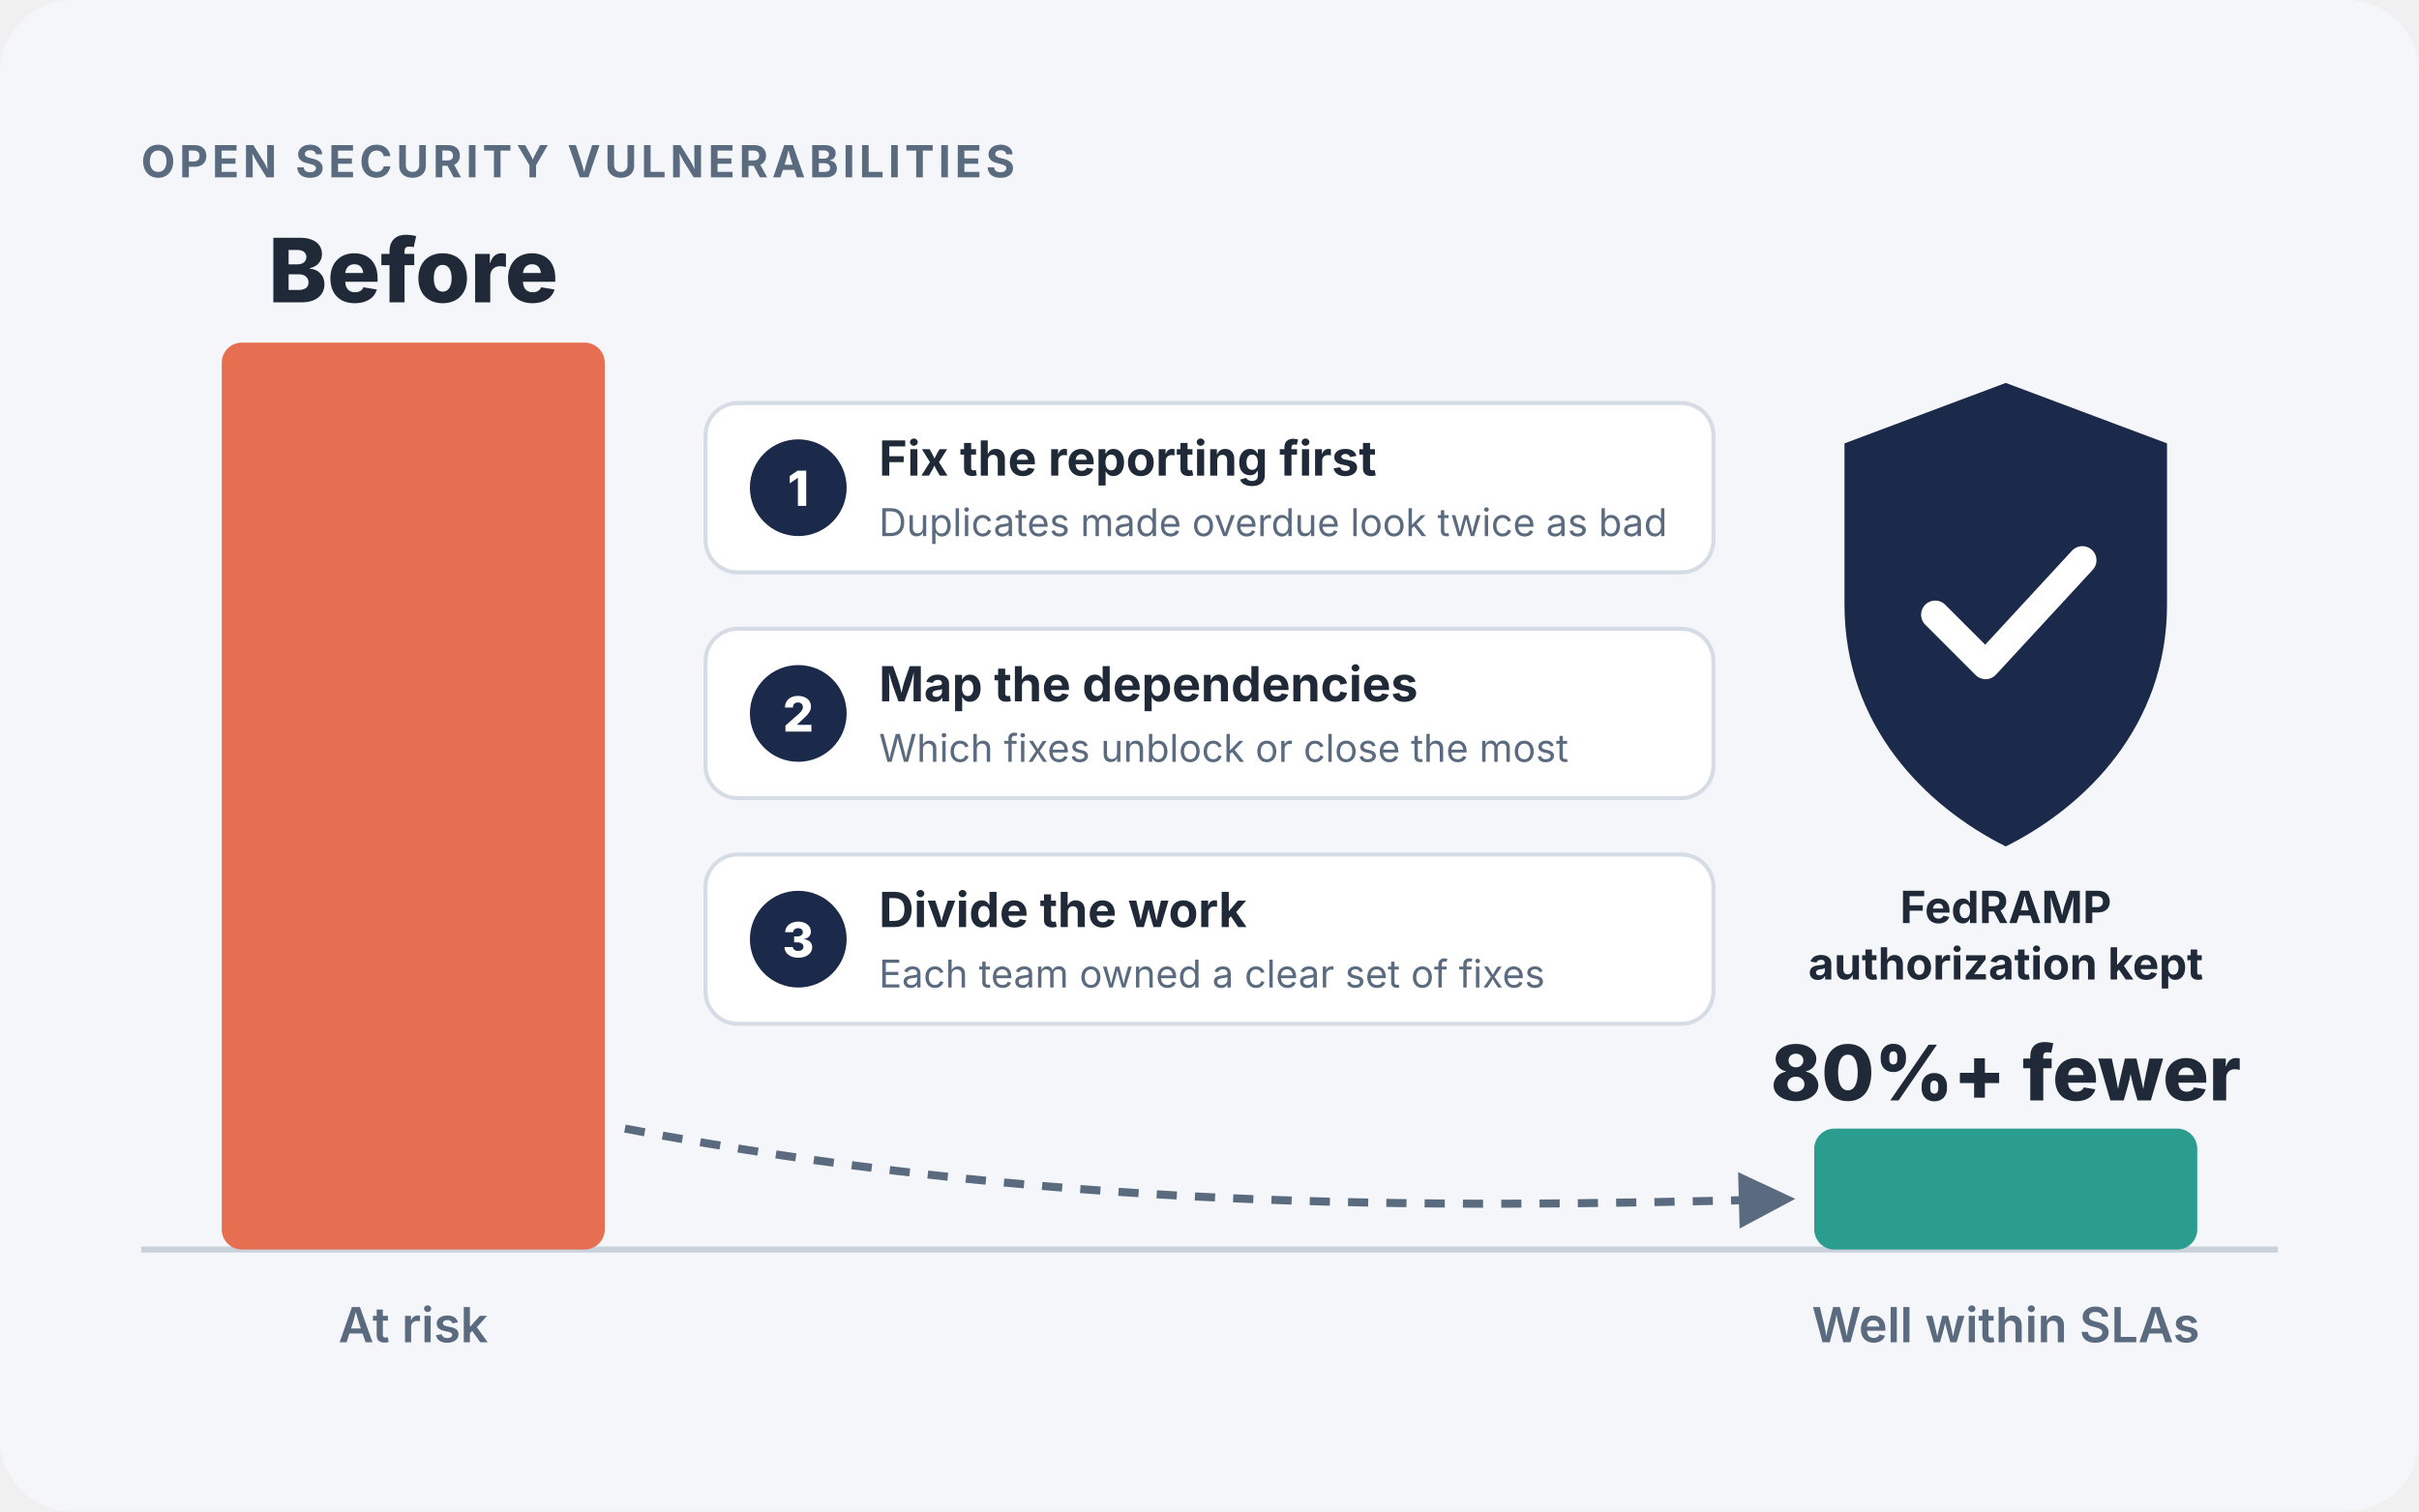
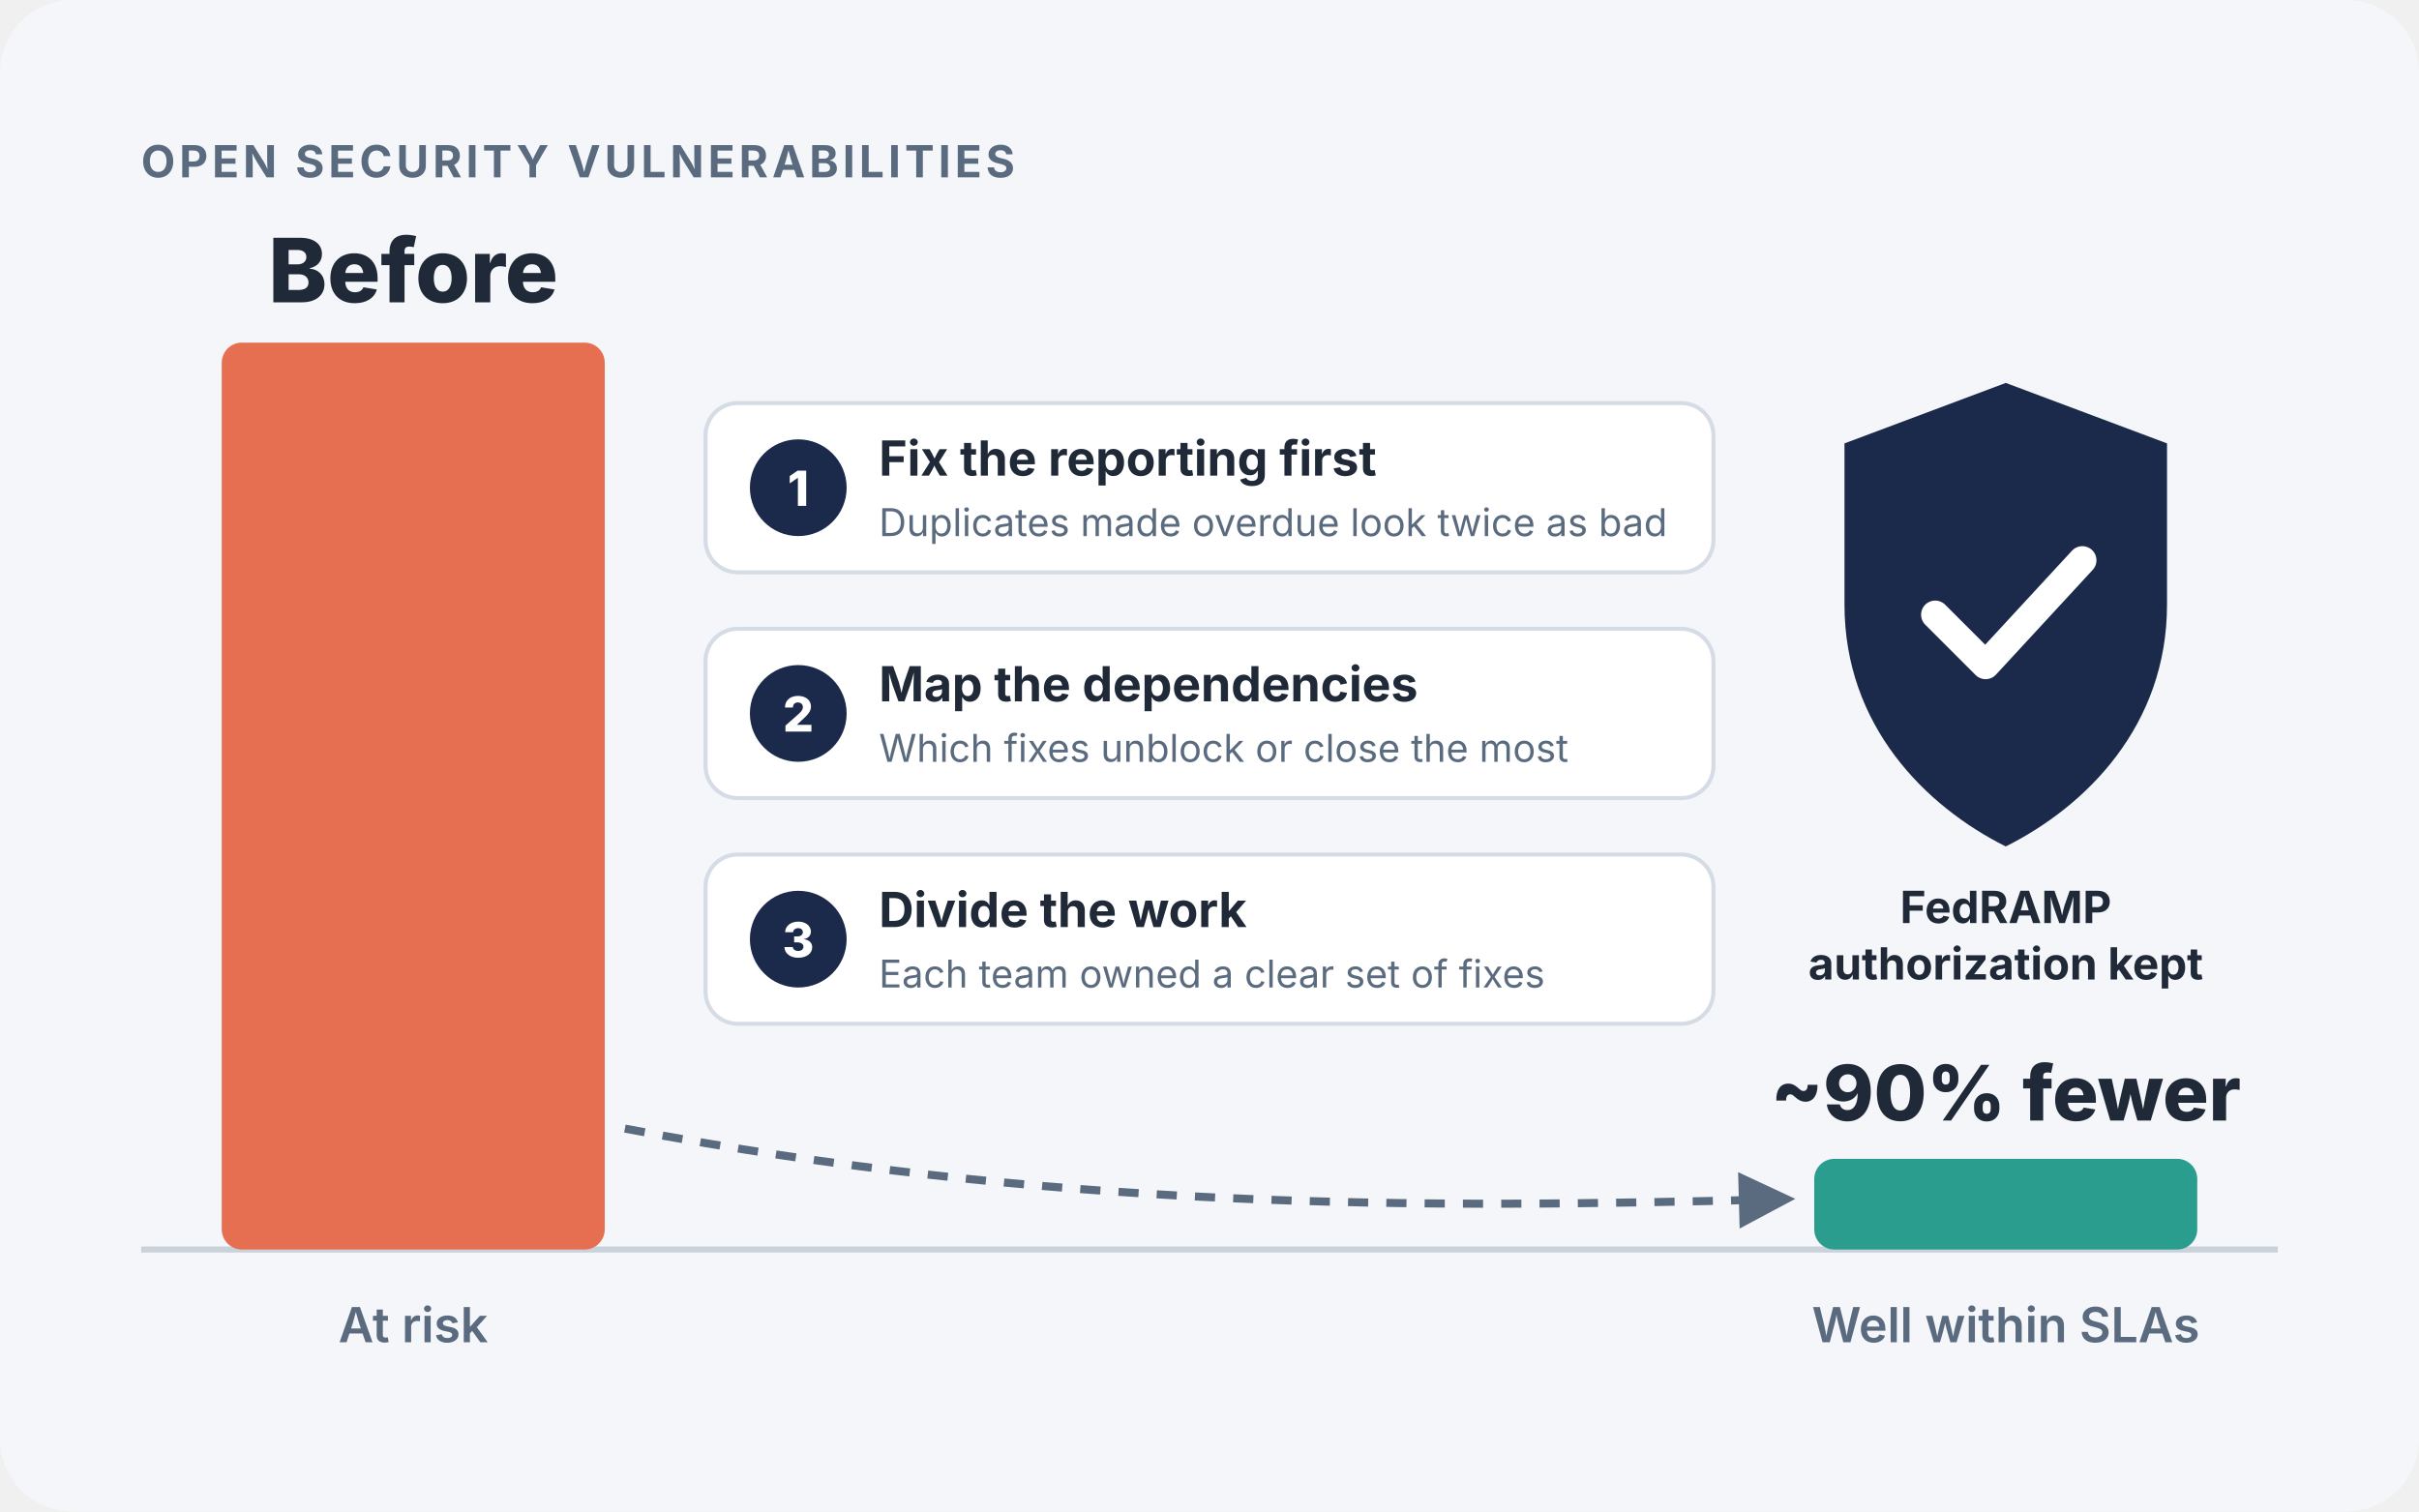
<svg xmlns="http://www.w3.org/2000/svg" viewBox="0 0 1200 750" width="1200" height="750" role="img" aria-labelledby="t d">
  <defs>
    <marker id="ah" viewBox="0 0 10 10" refX="8" refY="5" markerWidth="7" markerHeight="7" orient="auto">
      <path d="M0 0 L10 5 L0 10 z" fill="#5B6B7F" />
    </marker>
  </defs>
  <rect x="0" y="0" width="1200" height="750" rx="36" fill="#F4F6F9" />
  <text x="70" y="88" font-family="Inter, Helvetica, Arial, sans-serif" font-size="22" font-weight="700" letter-spacing="2" fill="#5B6B7F">OPEN SECURITY VULNERABILITIES</text>
  <line x1="70" y1="620" x2="1130" y2="620" stroke="#C9D1DB" stroke-width="3" />
  <rect x="110" y="170" width="190" height="450" rx="10" fill="#E76F51" />
  <text x="205" y="150" text-anchor="middle" font-family="Inter, Helvetica, Arial, sans-serif" font-size="44" font-weight="800" fill="#1F2937">Before</text>
  <text x="205" y="666" text-anchor="middle" font-family="Inter, Helvetica, Arial, sans-serif" font-size="24" font-weight="600" fill="#5B6B7F">At risk</text>
-   <rect x="900" y="560" width="190" height="60" rx="10" fill="#2A9D8F" />
-   <text x="995" y="546" text-anchor="middle" font-family="Inter, Helvetica, Arial, sans-serif" font-size="38" font-weight="800" fill="#1F2937">80%+ fewer</text>
+   <rect x="900" y="575" width="190" height="45" rx="10" fill="#2A9D8F" />
+   <text x="995" y="556" text-anchor="middle" font-family="Inter, Helvetica, Arial, sans-serif" font-size="38" font-weight="800" fill="#1F2937">~90% fewer</text>
  <text x="995" y="666" text-anchor="middle" font-family="Inter, Helvetica, Arial, sans-serif" font-size="24" font-weight="600" fill="#5B6B7F">Well within SLAs</text>
  <g font-family="Inter, Helvetica, Arial, sans-serif">
    <rect x="350" y="200" width="500" height="84" rx="16" fill="#FFFFFF" stroke="#D5DCE5" stroke-width="2" />
    <circle cx="396" cy="242" r="24" fill="#1B2A4A" />
    <text x="396" y="251" text-anchor="middle" font-size="24" font-weight="800" fill="#FFFFFF">1</text>
    <text x="436" y="236" font-size="24" font-weight="700" fill="#1F2937">Fix the reporting first</text>
    <text x="436" y="266" font-size="19" fill="#5B6B7F">Duplicates made overdue look twice as bad</text>
    <rect x="350" y="312" width="500" height="84" rx="16" fill="#FFFFFF" stroke="#D5DCE5" stroke-width="2" />
    <circle cx="396" cy="354" r="24" fill="#1B2A4A" />
    <text x="396" y="363" text-anchor="middle" font-size="24" font-weight="800" fill="#FFFFFF">2</text>
    <text x="436" y="348" font-size="24" font-weight="700" fill="#1F2937">Map the dependencies</text>
    <text x="436" y="378" font-size="19" fill="#5B6B7F">Which fixes unblock or close the most</text>
    <rect x="350" y="424" width="500" height="84" rx="16" fill="#FFFFFF" stroke="#D5DCE5" stroke-width="2" />
    <circle cx="396" cy="466" r="24" fill="#1B2A4A" />
    <text x="396" y="475" text-anchor="middle" font-size="24" font-weight="800" fill="#FFFFFF">3</text>
    <text x="436" y="460" font-size="24" font-weight="700" fill="#1F2937">Divide the work</text>
    <text x="436" y="490" font-size="19" fill="#5B6B7F">Each team owned a clear set of fixes</text>
  </g>
  <path d="M310 560 C 520 600, 700 600, 885 595" fill="none" stroke="#5B6B7F" stroke-width="4" stroke-dasharray="10 9" marker-end="url(#ah)" />
  <g transform="translate(905 190)">
    <path d="M90 0 L170 30 L170 110 C170 170, 130 210, 90 230 C50 210, 10 170, 10 110 L10 30 Z" fill="#1B2A4A" />
    <path d="M55 115 L80 140 L128 88" fill="none" stroke="#FFFFFF" stroke-width="14" stroke-linecap="round" stroke-linejoin="round" />
    <text x="90" y="268" text-anchor="middle" font-family="Inter, Helvetica, Arial, sans-serif" font-size="22" font-weight="700" fill="#1F2937">FedRAMP</text>
    <text x="90" y="296" text-anchor="middle" font-family="Inter, Helvetica, Arial, sans-serif" font-size="22" font-weight="700" fill="#1F2937">authorization kept</text>
  </g>
</svg>
